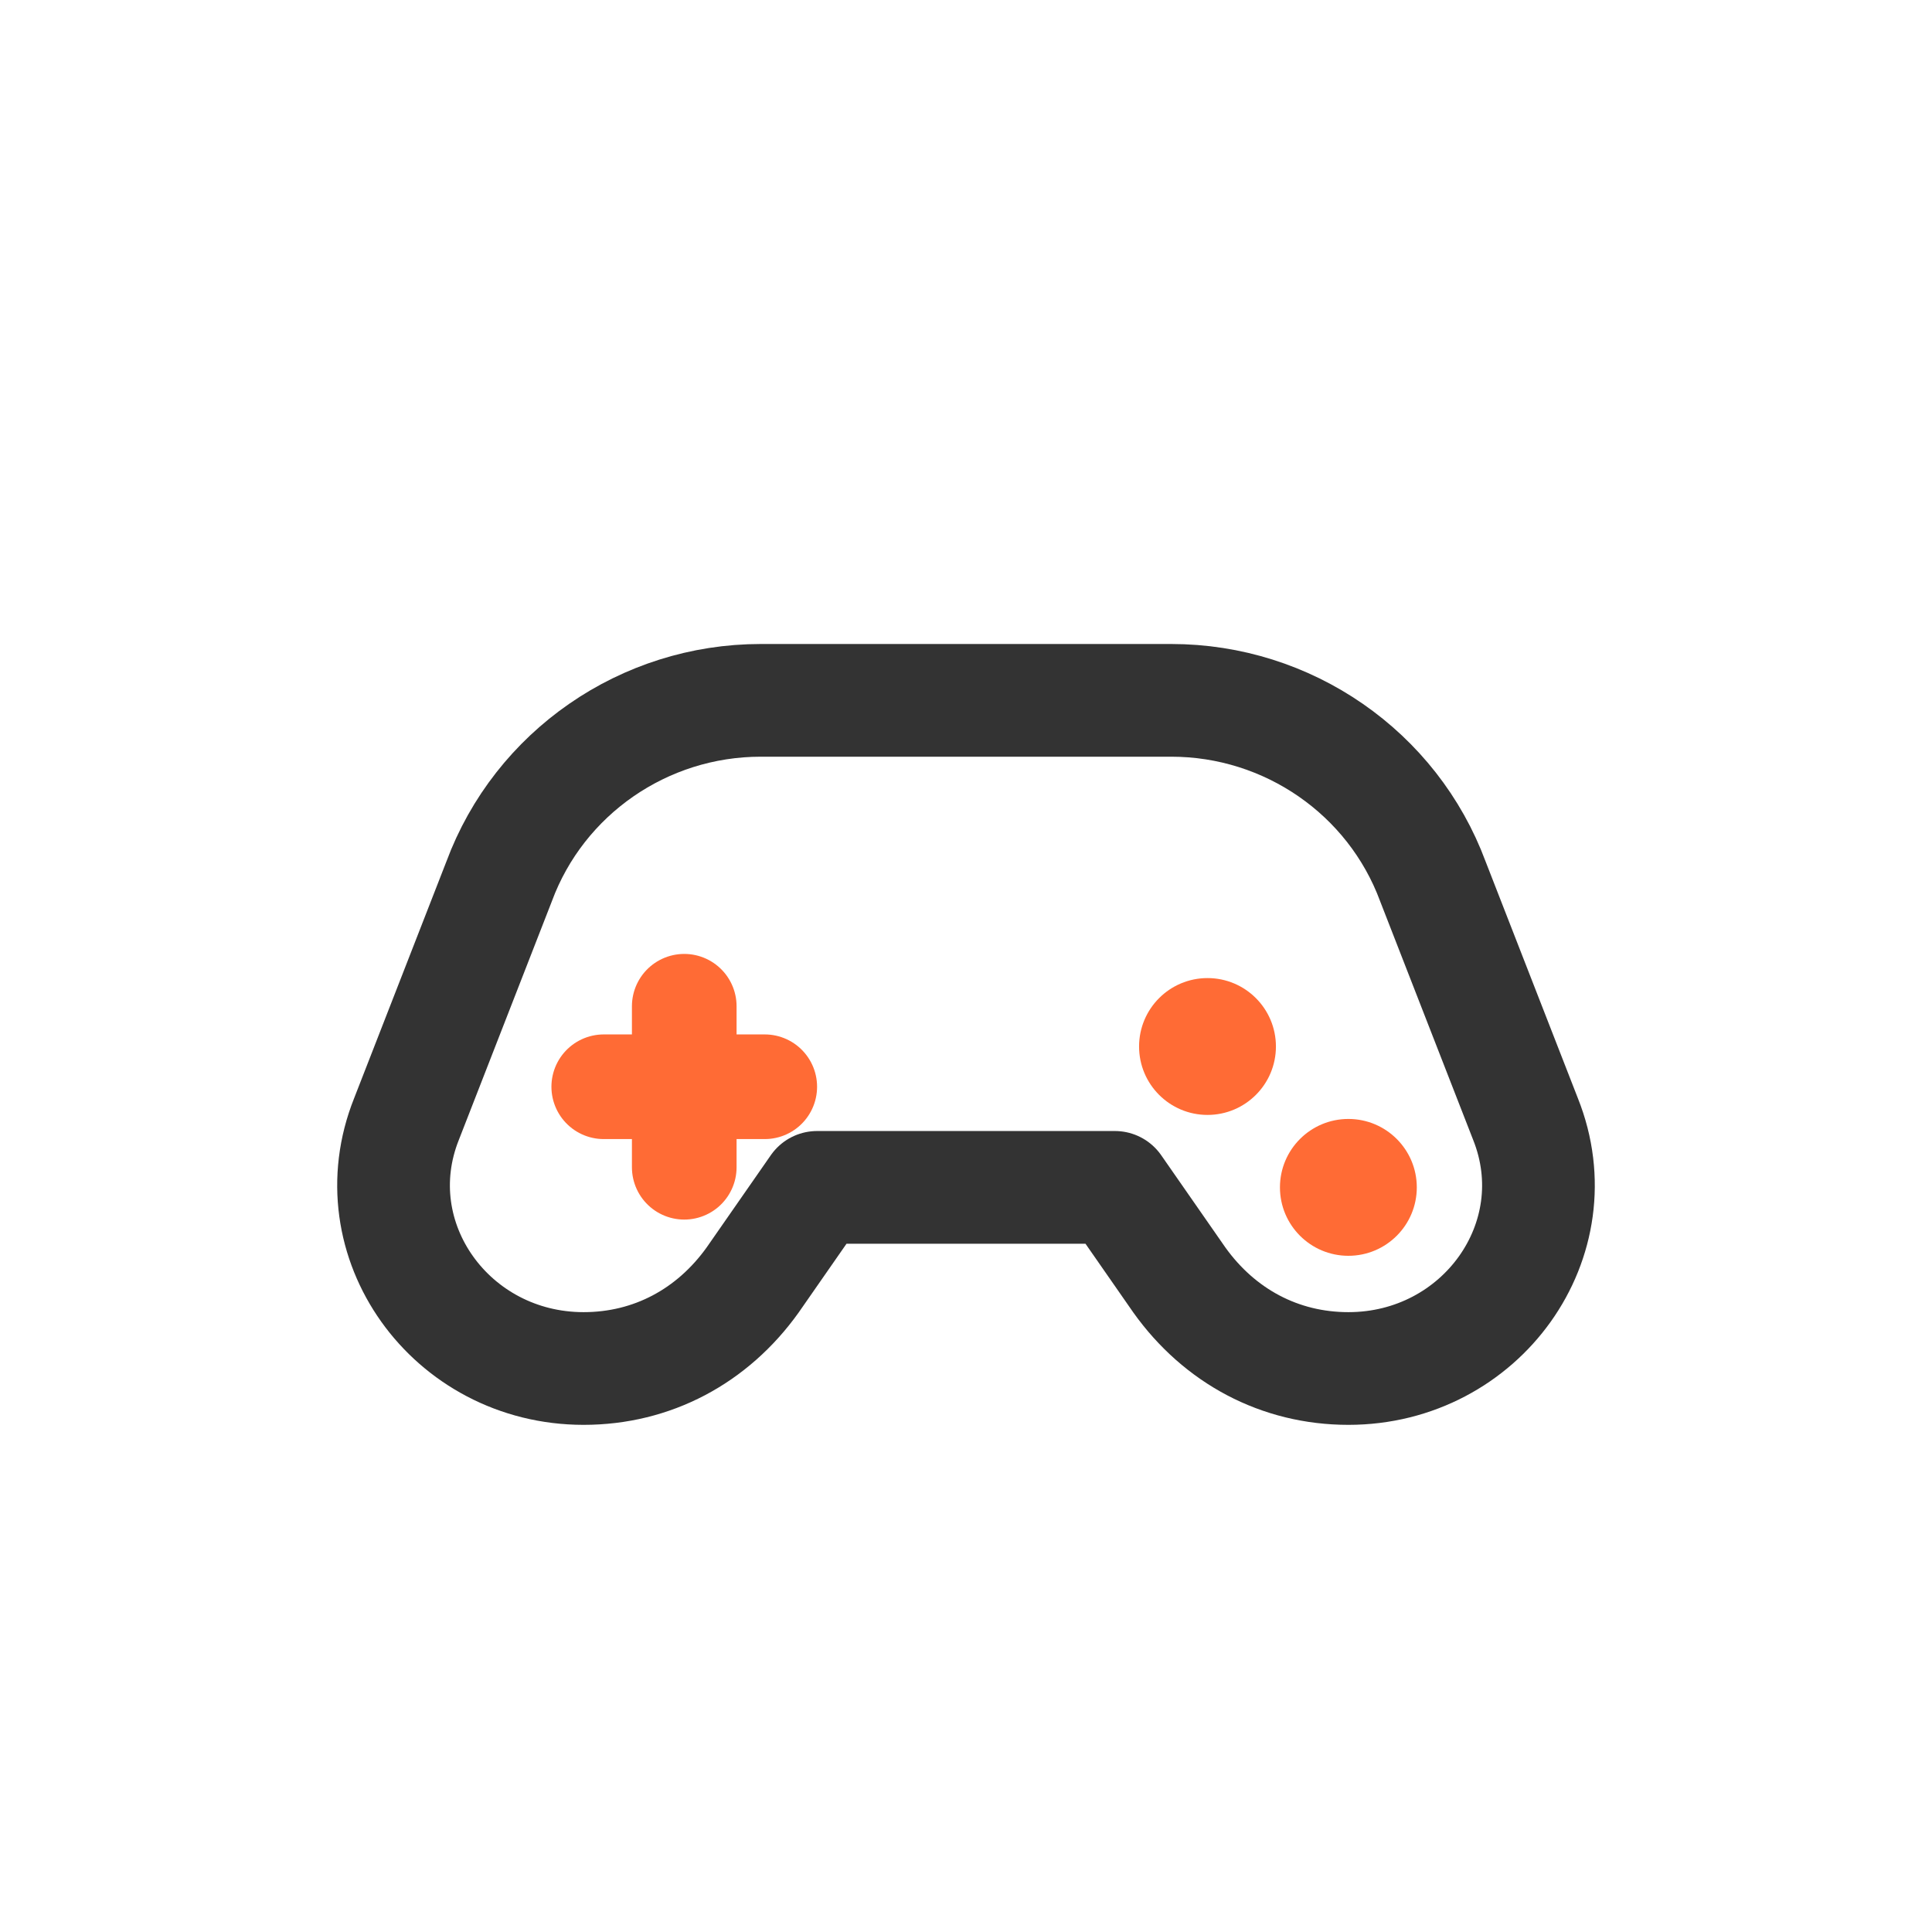
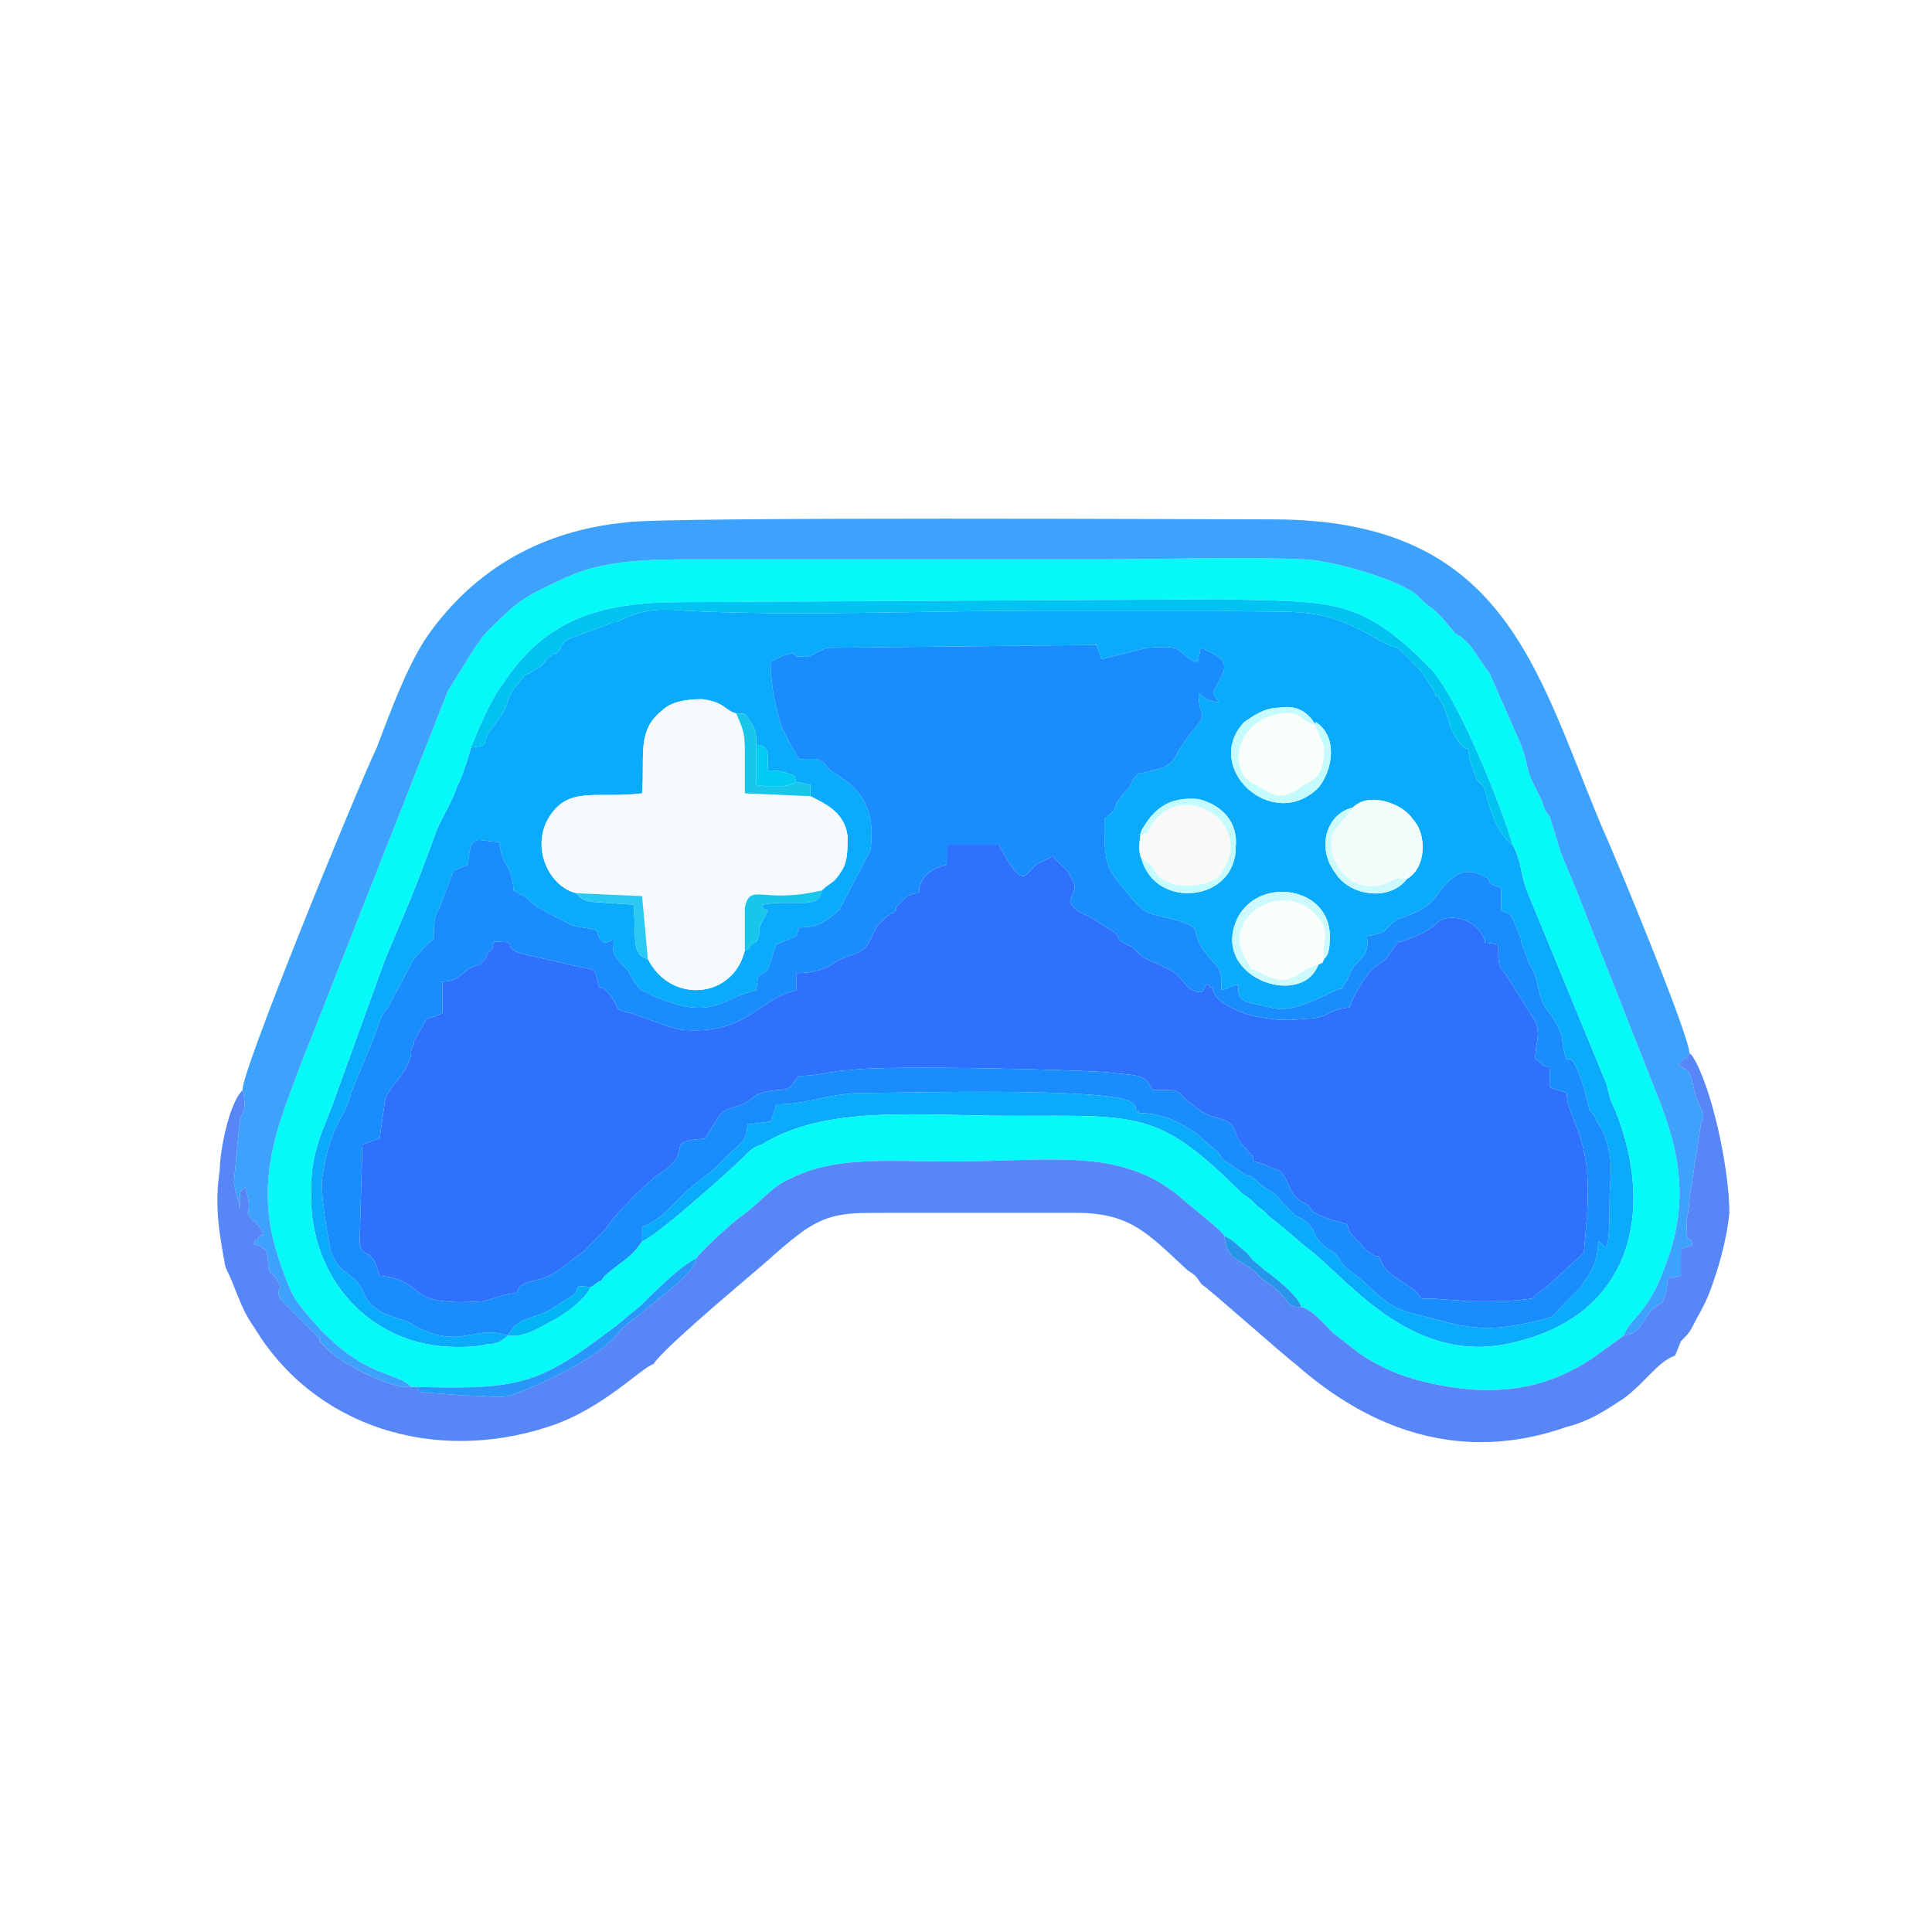
- <svg xmlns="http://www.w3.org/2000/svg" width="48" height="48" viewBox="0 0 48 48" fill="none">
-   <path d="M14.5 34C11.2 34 8.9 30.8 10.1 27.8L12.4 21.9C13.4 19.2 16 17.4 18.9 17.4H29.1C32 17.4 34.6 19.2 35.6 21.9L37.9 27.8C39.1 30.8 36.8 34 33.5 34C31.8 34 30.3 33.2 29.3 31.8L27.7 29.5H20.3L18.7 31.8C17.7 33.2 16.2 34 14.5 34Z" stroke="#333333" stroke-width="2.8" stroke-linejoin="round" />
-   <path d="M17 25V29" stroke="#FF6B35" stroke-width="2.6" stroke-linecap="round" />
-   <path d="M15 27H19" stroke="#FF6B35" stroke-width="2.6" stroke-linecap="round" />
-   <circle cx="30" cy="26" r="1.7" fill="#FF6B35" />
-   <circle cx="33.5" cy="29.5" r="1.7" fill="#FF6B35" />
+ <svg xmlns="http://www.w3.org/2000/svg" width="6.773mm" height="6.773mm" viewBox="0 0 677 677" fill-rule="evenodd" clip-rule="evenodd">
+   <path fill="#2D71FD" d="M375 316c1,-5 3,-4 0,-9 -1,-3 -4,-4 -6,-7l-4 2c-6,2 -5,13 -15,-6l-18 0 0 7c-5,1 -10,4 -10,10 -4,0 -5,2 -8,5l0 1c-2,2 0,0 -3,2 -5,4 -4,5 -7,10 -3,4 -6,3 -11,6 -4,3 -9,4 -14,4l0 6c-13,3 -17,15 -38,14 -5,0 -11,-3 -20,-6 -6,-1 -4,-2 -7,-6 -3,-4 -4,-3 -4,-3 -2,-6 0,-6 -6,-7l-22 -5c-7,-3 1,-4 -9,-4 -1,5 0,1 -2,4l-1 2c-4,4 0,1 -5,3 -3,2 -5,5 -10,5l0 11c-8,4 -3,-2 -10,10l0 1c-1,1 -1,3 -1,4 -2,7 -7,10 -9,15l-2 14 -6 2 -1 35c2,6 4,0 7,11 18,2 7,11 36,9 5,-1 5,-2 12,-3 0,0 0,0 0,0l1 -2c2,-2 5,-2 8,-3 6,-2 9,-6 14,-9l8 -8c3,-5 13,-15 18,-19 15,-9 1,-12 17,-13l5 -8c2,-2 2,-2 5,-3 8,-2 5,-5 15,-6 6,0 5,-2 8,-5 8,0 12,-2 18,-2 11,-2 89,0 92,1 11,1 11,1 14,6 2,0 6,0 7,0 4,1 3,3 7,5 0,0 1,1 1,1 3,2 1,1 5,3 12,3 6,4 12,11 1,1 0,-1 1,1 2,2 1,2 2,2 1,3 -2,1 4,3 0,0 4,2 5,2 4,3 3,8 8,11 0,0 0,0 0,0l2 1c1,1 2,3 3,3 3,2 8,3 11,4 1,2 0,2 2,4l3 3c2,3 6,5 6,4l2 4c2,2 0,0 2,2 3,3 9,5 11,9 8,0 13,1 20,1 7,0 12,0 19,-1 0,0 2,-2 2,-2l4 -3c0,0 0,0 0,0l12 -11c1,-12 2,-19 1,-30 -2,-15 -7,-19 -7,-26l-6 -2 0 -7c-4,-1 -2,-1 -5,-3 0,-6 2,-8 0,-13l-10 -16c-3,-4 -3,-3 -3,-11 -9,-2 -2,2 -6,-4 -3,-5 -11,-7 -15,-4 -4,4 -8,5 -13,7 0,0 0,0 -1,0 0,0 0,0 0,0l-3 4c-2,4 -6,4 -8,8l-1 1c-2,4 -4,6 -5,10 -9,1 -7,4 -16,4 -8,1 -12,0 -18,-1 -4,-1 -11,-4 -13,-7l-1 -2c0,0 0,-1 0,-1 0,0 -1,0 -1,0 0,-1 -1,-1 -1,-1 -2,1 0,4 -5,2 -3,-1 -4,-6 -10,-8 -3,-2 -6,-2 -9,-5 -1,-1 -2,-2 -2,-2l-4 -2c-2,-2 0,0 -2,-3l-8 -5c-3,-2 -6,-2 -8,-6z" />
+   <path fill="#0AABFB" d="M464 336c-1,2 0,1 -2,2 -6,16 -39,4 -28,-17 8,-14 32,-10 32,7 0,6 -1,7 -2,8zm10 -53c6,-6 18,-1 21,4 5,5 5,17 -2,21 -6,8 -20,6 -25,-2 -7,-9 -3,-21 6,-23zm-74 18c-1,-2 -1,-6 0,-10 4,-7 9,-12 20,-11 8,2 14,8 13,17 0,19 -28,22 -33,4zm-142 -51c4,0 3,0 5,3 2,3 2,4 2,8 5,0 4,4 4,9 2,0 5,0 7,1 3,1 2,0 3,3l5 1 0 4c6,3 12,6 13,14 0,5 0,9 -2,12 -3,5 -4,4 -7,7 -1,7 -9,3 -21,5 1,4 4,-1 0,6 -2,4 0,4 -2,7 -1,0 -1,1 -2,1 -1,2 1,1 -2,2 -4,17 -26,19 -34,3 -6,-1 -4,-9 -5,-19l-15 -1c-4,-1 -4,-2 -5,-3 -9,-2 -16,-15 -10,-26 7,-12 17,-7 33,-9 1,-13 -2,-22 7,-29 3,-3 8,-4 14,-4 8,1 8,4 12,5zm203 4l0 -1c8,5 6,17 1,23 -16,16 -41,-7 -26,-23 3,-2 7,-5 12,-5 6,-1 10,1 13,6zm-296 8c-1,4 -3,10 -5,14 -2,6 -5,10 -7,15 -8,22 -10,26 -18,45l-17 47c-4,12 -9,19 -9,34 -1,31 21,55 51,55 3,0 7,0 11,-1 3,0 5,-1 7,-3 -12,-4 -16,5 -32,-3 -6,-4 -11,-3 -16,-8 -3,-3 -2,-5 -6,-9 -5,-4 -5,-3 -8,-9 -1,-5 -4,-21 -3,-27 3,-19 8,-20 10,-29l7 -17c3,-7 3,-10 6,-13l9 -17c3,-3 3,-4 7,-7 0,-3 0,-7 1,-9 0,-1 1,-1 1,-2l5 -13 5 -2c1,-12 3,-8 11,-8 1,10 4,6 5,17 3,2 3,1 6,4 2,2 10,6 14,8 2,1 6,1 9,2 1,3 2,6 6,3l0 2c0,2 -1,3 4,8 2,2 1,1 2,3 1,1 1,2 2,3 2,3 3,2 6,4 21,9 23,1 36,-2 1,-7 0,-4 4,-7l3 -9 7 -3c0,0 1,-3 1,-3 7,0 9,-2 14,-6l11 -21c3,-20 -10,-25 -14,-28 -4,-5 -4,-4 -11,-4 -2,-4 -1,-1 -6,-11 -2,-6 -4,-15 -4,-23 2,-1 5,-3 8,-3l1 1c0,0 0,0 0,0 1,0 1,0 1,0 5,1 7,-3 11,-3l93 -1c2,3 -2,-4 1,2l1 3 16 -4c14,-1 9,1 17,5 0,0 0,-1 0,-1 1,2 1,-1 1,-1 1,-2 0,-2 1,-3l2 1c9,4 6,7 3,13 -2,2 0,3 1,5 -4,0 -5,-2 -7,-3 0,9 4,6 -2,13l-3 4c0,0 0,0 0,0l-2 3c-3,7 -7,6 -13,8 -1,0 -1,0 -1,0l-2 2c-1,4 -3,4 -4,6 -4,5 0,3 -6,8 0,15 0,17 9,27 6,8 9,6 18,9 9,3 1,3 11,14 3,3 3,4 3,10 4,-1 1,-1 6,-2 -1,7 4,6 11,8 7,2 14,-2 19,-4l4 -2c3,-1 2,0 3,-2 2,-3 1,-1 2,-4 3,-6 7,-5 6,-13 8,-1 6,-3 11,-6 6,-2 11,-4 14,-9 4,-5 8,-10 16,-6 4,2 -1,2 6,4l0 8c4,2 3,0 7,10 0,0 0,0 0,1l3 8c2,3 2,4 3,8 2,9 3,6 7,14 2,4 1,3 2,8 2,9 1,-5 7,13l2 8c1,1 2,2 2,3l3 5c4,12 2,13 2,25 0,22 -2,13 -4,13 0,8 -3,11 -6,16l-6 6c-5,5 -2,4 -10,6 -21,5 -27,1 -44,-3 -10,-3 -12,-8 -20,-14 -6,-4 -3,-5 -8,-8 -8,-5 -3,-8 -12,-12l-5 -5c-2,-3 -3,-3 -6,-5 -3,-2 -3,-3 -5,-4 -1,0 -1,0 -1,0l-6 -4c-3,-2 -2,-1 -4,-4l-8 -7c-6,-4 -12,-7 -20,-7 0,0 0,-1 0,-1 -1,2 -1,-1 -1,-1 -1,-2 -1,-1 -2,-2 -9,-5 -80,-3 -93,-3 -13,0 -19,4 -31,4 -1,4 -1,3 -2,6l-8 1c-1,8 -2,5 -11,15l-10 8c-3,3 -3,3 -5,5 -3,3 -6,6 -11,8l0 5c4,-1 30,-24 36,-30 2,-2 3,-3 6,-4 23,-14 54,-10 88,-10 44,0 51,-2 80,27 3,2 4,3 6,5 3,2 3,3 6,5 5,4 8,7 12,10 14,11 37,42 73,32 40,-10 48,-46 34,-81 -2,-4 -2,-5 -3,-9l-28 -68c-2,-5 -2,-11 -5,-16 -7,-5 -9,-18 -10,-20 -2,-3 -2,0 -5,-10 -1,-6 0,-2 -3,-5 -5,-6 -4,-10 -7,-15 0,0 -1,-2 -1,-2 -1,0 -1,0 -1,-1 -5,-8 -4,-7 -11,-14 -4,-4 -1,0 -11,-6 -20,-11 -25,-8 -54,-9 -21,0 -42,0 -63,0 -40,0 -85,2 -124,0 -11,-1 -16,0 -24,4 0,0 -1,0 -1,0l-16 6c-3,2 -2,3 -4,5 0,0 -1,0 -1,0 0,0 0,0 0,0 -1,1 -1,1 -1,1 -2,1 -1,0 -2,2 -3,3 -1,1 -4,3 -3,2 -3,1 -5,4 -6,7 -2,6 -8,14l-3 4c-2,5 0,4 -6,5z" />
+   <path fill="#198DFD" d="M375 316c2,4 5,4 8,6l8 5c2,3 0,1 2,3l4 2c0,0 1,1 2,2 3,3 6,3 9,5 6,2 7,7 10,8 5,2 3,-1 5,-2 0,0 1,0 1,1 0,0 1,0 1,0 0,0 0,1 0,1l1 2c2,3 9,6 13,7 6,1 10,2 18,1 9,0 7,-3 16,-4 1,-4 3,-6 5,-10l1 -1c2,-4 6,-4 8,-8l3 -4c0,0 0,0 0,0 1,0 1,0 1,0 5,-2 9,-3 13,-7 4,-3 12,-1 15,4 4,6 -3,2 6,4 0,8 0,7 3,11l10 16c2,5 0,7 0,13 3,2 1,2 5,3l0 7 6 2c0,7 5,11 7,26 1,11 0,18 -1,30l-12 11c0,0 0,0 0,0l-4 3c0,0 -2,2 -2,2 -7,1 -12,1 -19,1 -7,0 -12,-1 -20,-1 -2,-4 -8,-6 -11,-9 -2,-2 0,0 -2,-2l-2 -4c0,1 -4,-1 -6,-4l-3 -3c-2,-2 -1,-2 -2,-4 -3,-1 -8,-2 -11,-4 -1,0 -2,-2 -3,-3l-2 -1c0,0 0,0 0,0 -5,-3 -4,-8 -8,-11 -1,0 -5,-2 -5,-2 -6,-2 -3,0 -4,-3 -1,0 0,0 -2,-2 -1,-2 0,0 -1,-1 -6,-7 0,-8 -12,-11 -4,-2 -2,-1 -5,-3 0,0 -1,-1 -1,-1 -4,-2 -3,-4 -7,-5 -1,0 -5,0 -7,0 -3,-5 -3,-5 -14,-6 -3,-1 -81,-3 -92,-1 -6,0 -10,2 -18,2 -3,3 -2,5 -8,5 -10,1 -7,4 -15,6 -3,1 -3,1 -5,3l-5 8c-16,1 -2,4 -17,13 -5,4 -15,14 -18,19l-8 8c-5,3 -8,7 -14,9 -3,1 -6,1 -8,3l-1 2c0,0 0,0 0,0 -7,1 -7,2 -12,3 -29,2 -18,-7 -36,-9 -3,-11 -5,-5 -7,-11l1 -35 6 -2 2 -14c2,-5 7,-8 9,-15 0,-1 0,-3 1,-4l0 -1c7,-12 2,-6 10,-10l0 -11c5,0 7,-3 10,-5 5,-2 1,1 5,-3l1 -2c2,-3 1,1 2,-4 10,0 2,1 9,4l22 5c6,1 4,1 6,7 0,0 1,-1 4,3 3,4 1,5 7,6 9,3 15,6 20,6 21,1 25,-11 38,-14l0 -6c5,0 10,-1 14,-4 5,-3 8,-2 11,-6 3,-5 2,-6 7,-10 3,-2 1,0 3,-2l0 -1c3,-3 4,-5 8,-5 0,-6 5,-9 10,-10l0 -7 18 0c10,19 9,8 15,6l4 -2c2,3 5,4 6,7 3,5 1,4 0,9zm-197 152c1,-2 1,-1 2,-3 2,-2 5,-3 8,-4 4,-1 6,-3 11,-6 6,-3 0,-5 8,-4 2,-1 0,0 3,-2 1,0 1,-1 2,-2 7,-6 9,-6 13,-12l0 -5c5,-2 8,-5 11,-8 2,-2 2,-2 5,-5l10 -8c9,-10 10,-7 11,-15l8 -1c1,-3 1,-2 2,-6 12,0 18,-4 31,-4 13,0 84,-2 93,3 1,1 1,0 2,2 0,0 0,3 1,1 0,0 0,1 0,1 8,0 14,3 20,7l8 7c2,3 1,2 4,4l6 4c0,0 0,0 1,0 2,1 2,2 5,4 3,2 4,2 6,5l5 5c9,4 4,7 12,12 5,3 2,4 8,8 8,6 10,11 20,14 17,4 23,8 44,3 8,-2 5,-1 10,-6l6 -6c3,-5 6,-8 6,-16 2,0 4,9 4,-13 0,-12 2,-13 -2,-25l-3 -5c0,-1 -1,-2 -2,-3l-2 -8c-6,-18 -5,-4 -7,-13 -1,-5 0,-4 -2,-8 -4,-8 -5,-5 -7,-14 -1,-4 -1,-5 -3,-8l-3 -8c0,-1 0,-1 0,-1 -4,-10 -3,-8 -7,-10l0 -8c-7,-2 -2,-2 -6,-4 -8,-4 -12,1 -16,6 -3,5 -8,7 -14,9 -5,3 -3,5 -11,6 1,8 -3,7 -6,13 -1,3 0,1 -2,4 -1,2 0,1 -3,2l-4 2c-5,2 -12,6 -19,4 -7,-2 -12,-1 -11,-8 -5,1 -2,1 -6,2 0,-6 0,-7 -3,-10 -10,-11 -2,-11 -11,-14 -9,-3 -12,-1 -18,-9 -9,-10 -9,-12 -9,-27 6,-5 2,-3 6,-8 1,-2 3,-2 4,-6l2 -2c0,0 0,0 1,0 6,-2 10,-1 13,-8l2 -3c0,0 0,0 0,0l3 -4c6,-7 2,-4 2,-13 2,1 3,3 7,3 -1,-2 -3,-3 -1,-5 3,-6 6,-9 -3,-13l-2 -1c-1,1 0,1 -1,3 0,0 0,3 -1,1 0,0 0,1 0,1 -8,-4 -3,-6 -17,-5l-16 4 -1 -3c-3,-6 1,1 -1,-2l-93 1c-4,0 -6,4 -11,3 0,0 0,0 -1,0 0,0 0,0 0,0l-1 -1c-3,0 -6,2 -8,3 0,8 2,17 4,23 5,10 4,7 6,11 7,0 7,-1 11,4 4,3 17,8 14,28l-11 21c-5,4 -7,6 -14,6 0,0 -1,3 -1,3l-7 3 -3 9c-4,3 -3,0 -4,7 -13,3 -15,11 -36,2 -3,-2 -4,-1 -6,-4 -1,-1 -1,-2 -2,-3 -1,-2 0,-1 -2,-3 -5,-5 -4,-6 -4,-8l0 -2c-4,3 -5,0 -6,-3 -3,-1 -7,-1 -9,-2 -4,-2 -12,-6 -14,-8 -3,-3 -3,-2 -6,-4 -1,-11 -4,-7 -5,-17 -8,0 -10,-4 -11,8l-5 2 -5 13c0,1 -1,1 -1,2 -1,2 -1,6 -1,9 -4,3 -4,4 -7,7l-9 17c-3,3 -3,6 -6,13l-7 17c-2,9 -7,10 -10,29 -1,6 2,22 3,27 3,6 3,5 8,9 4,4 3,6 6,9 5,5 10,4 16,8 16,8 20,-1 32,3z" />
+   <path fill="#05F9F9" d="M225 435c-4,6 -6,6 -13,12 -1,1 -1,2 -2,2 -3,2 -1,1 -3,2 -2,4 -7,8 -12,11 -4,2 -11,7 -17,6 -2,2 -4,3 -7,3 -4,1 -8,1 -11,1 -30,0 -52,-24 -51,-55 0,-15 5,-22 9,-34l17 -47c8,-19 10,-23 18,-45 2,-5 5,-9 7,-15 2,-4 4,-10 5,-14 2,-5 7,-17 11,-22 15,-23 34,-29 63,-29l189 -1c38,1 48,-1 72,23 11,10 28,55 30,63 3,5 3,11 5,16l28 68c1,4 1,5 3,9 14,35 6,71 -34,81 -36,10 -59,-21 -73,-32 -4,-3 -7,-6 -12,-10 -3,-2 -3,-3 -6,-5 -2,-2 -3,-3 -6,-5 -29,-29 -36,-27 -80,-27 -34,0 -65,-4 -88,10 -3,1 -4,2 -6,4 -6,6 -32,29 -36,30zm-81 51l2 0c36,1 43,-1 68,-20 3,-2 6,-5 10,-8 5,-5 15,-15 20,-17 1,-2 13,-13 16,-15 7,-5 10,-10 17,-13 16,-8 34,-6 56,-6 36,0 59,-5 80,12 2,2 15,12 16,14 4,2 5,4 8,6 2,3 4,4 6,6 3,2 12,9 13,13 4,1 8,6 11,9l9 7c10,7 20,10 32,12 19,3 35,0 50,-10l11 -8c2,-6 8,-7 14,-23 8,-20 7,-37 -1,-58l-30 -76c-2,-5 -3,-7 -5,-12l-4 -13c-2,-2 -2,-4 -3,-6 -1,-2 -2,-4 -3,-6 -2,-4 -2,-8 -4,-13l-11 -25c-3,-4 -4,-6 -7,-10 -2,-2 -3,-3 -5,-4 -9,-11 -7,-7 -13,-13 -6,-6 -32,-13 -40,-13 -23,-1 -48,0 -71,0 -24,0 -47,0 -71,0 -24,0 -48,0 -71,0 -16,0 -33,0 -47,7 -13,6 -15,7 -26,18 -3,3 -2,3 -4,5l-10 16 -52 132c-7,19 -14,35 -10,57 1,6 6,21 9,25 21,28 35,24 40,30z" />
+   <path fill="#3CA2FC" d="M85 382c2,8 -1,9 -1,11l-2 21c0,3 2,7 2,10 0,-8 0,-6 2,-8l1 4c1,6 -2,4 2,8 0,0 1,0 1,1 4,4 1,4 1,4 -2,4 -1,-1 -2,3 3,1 1,0 4,2 1,1 1,5 1,6 1,3 0,1 2,3 5,6 -1,4 3,9l13 13c0,0 0,1 0,1 1,1 1,1 2,2 4,5 23,15 30,14 -5,-6 -19,-2 -40,-30 -3,-4 -8,-19 -9,-25 -4,-22 3,-38 10,-57l52 -132 10 -16c2,-2 1,-2 4,-5 11,-11 13,-12 26,-18 14,-7 31,-7 47,-7 23,0 47,0 71,0 24,0 47,0 71,0 23,0 48,-1 71,0 8,0 34,7 40,13 6,6 4,2 13,13 2,1 3,2 5,4 3,4 4,6 7,10l11 25c2,5 2,9 4,13 1,2 2,4 3,6 1,2 1,4 3,6l4 13c2,5 3,7 5,12l30 76c8,21 9,38 1,58 -6,16 -12,17 -14,23 7,-1 6,-6 11,-10 4,-3 2,0 4,-6 1,-6 -1,-3 5,-5l0 -9c1,-1 3,-1 4,-2 -1,-4 -2,1 -2,-7 0,-3 1,-5 1,-9l4 -26c2,-6 -1,-4 -3,-15 -1,-4 -2,-4 -5,-6 1,0 1,-1 1,-1 0,0 0,0 0,0 3,-3 1,1 3,-3 0,-6 -26,-69 -31,-80 -23,-55 -34,-107 -115,-107 -20,0 -212,-1 -226,1 -33,3 -56,19 -71,41 -7,11 -12,25 -17,38 -8,17 -48,115 -47,120z" />
+   <path fill="#5786F7" d="M569 468l-11 8c-15,10 -31,13 -50,10 -12,-2 -22,-5 -32,-12l-9 -7c-3,-3 -7,-8 -11,-9 -6,0 -3,-2 -11,-8 -3,-2 -2,-1 -4,-3 -5,-6 -11,-4 -12,-14 -1,-2 -14,-12 -16,-14 -21,-17 -44,-12 -80,-12 -22,0 -40,-2 -56,6 -7,3 -10,8 -17,13 -3,2 -15,13 -16,15 -1,6 -15,15 -19,19 -4,3 -7,5 -10,9 -8,8 -25,16 -36,20 -3,1 -11,0 -16,0l-14 -1c-5,-1 -1,1 -3,-2l-2 0c-7,1 -26,-9 -30,-14 -1,-1 -1,-1 -2,-2 0,0 0,-1 0,-1l-13 -13c-4,-5 2,-3 -3,-9 -2,-2 -1,0 -2,-3 0,-1 0,-5 -1,-6 -3,-2 -1,-1 -4,-2 1,-4 0,1 2,-3 0,0 3,0 -1,-4 0,-1 -1,-1 -1,-1 -4,-4 -1,-2 -2,-8l-1 -4c-2,2 -2,0 -2,8 0,-3 -2,-7 -2,-10l2 -21c0,-2 3,-3 1,-11 -5,5 -8,22 -8,28 -2,13 0,23 2,34 4,8 5,14 10,21 21,35 63,48 103,35 19,-6 33,-21 37,-22 3,-5 28,-26 35,-32 6,-5 11,-10 18,-15 9,-6 15,-6 28,-6 22,0 45,0 67,0 19,0 25,7 39,20 3,2 3,2 5,5 2,1 30,26 33,28 26,23 58,35 95,22 8,-2 14,-6 20,-10 7,-5 12,-13 18,-15l2 -5c2,-2 3,-3 4,-5 2,-4 4,-7 6,-12 3,-8 6,-18 7,-28 0,-15 -6,-44 -13,-55 -1,-1 -1,-1 -1,-1 -2,4 0,0 -3,3 0,0 0,0 0,0 0,0 0,1 -1,1 3,2 4,2 5,6 2,11 5,9 3,15l-4 26c0,4 -1,6 -1,9 0,8 1,3 2,7 -1,1 -3,1 -4,2l0 9c-6,2 -4,-1 -5,5 -2,6 0,3 -4,6 -5,4 -4,9 -11,10z" />
+   <path fill="#F6FAFD" d="M202 313l23 1 2 22c8,16 30,14 34,-3l0 -15c2,-9 6,-1 27,-6 3,-3 4,-2 7,-7 2,-3 2,-7 2,-12 -1,-8 -7,-11 -13,-14l-23 -1c0,-5 0,-10 0,-15 0,-7 -1,-8 -3,-13 -4,-1 -4,-4 -12,-5 -6,0 -11,1 -14,4 -9,7 -6,16 -7,29 -16,2 -26,-3 -33,9 -6,11 1,24 10,26z" />
+   <path fill="#01C3F2" d="M165 262c6,-1 4,0 6,-5l3 -4c6,-8 2,-7 8,-14 2,-3 2,-2 5,-4 3,-2 1,0 4,-3 1,-2 0,-1 2,-2 0,0 0,0 1,-1 0,0 0,0 0,0 0,0 1,0 1,0 2,-2 1,-3 4,-5l16 -6c0,0 1,0 1,0 8,-4 13,-5 24,-4 39,2 84,0 124,0 21,0 42,0 63,0 29,1 34,-2 54,9 10,6 7,2 11,6 7,7 6,6 11,14 0,1 0,1 1,1 0,0 1,2 1,2 3,5 2,9 7,15 3,3 2,-1 3,5 3,10 3,7 5,10 1,2 3,15 10,20 -2,-8 -19,-53 -30,-63 -24,-24 -34,-22 -72,-23l-189 1c-29,0 -48,6 -63,29 -4,5 -9,17 -11,22z" />
+   <path fill="#F3FBFB" d="M474 283l-7 9c-3,11 8,23 20,17 5,-2 0,-1 6,-1 7,-4 7,-16 2,-21 -3,-5 -15,-10 -21,-4z" />
+   <path fill="#F9F9F8" d="M400 291c-1,4 -1,8 0,10 6,3 3,4 7,7 4,3 12,3 17,1 5,-3 1,1 4,-3 13,-19 -17,-35 -26,-14 -6,1 0,0 -2,-1z" />
+   <path fill="#FAFEFA" d="M461 253l0 1c-7,-2 -4,-5 -12,-4 -15,2 -19,18 -11,24 8,4 10,8 19,1l2 -1c3,-2 4,-3 5,-9 0,-5 0,-3 -2,-8 -1,-3 -1,-1 -1,-4z" />
+   <path fill="#FAFEFA" d="M462 338c2,-1 1,0 2,-2 -1,-6 2,-8 -1,-13 -11,-17 -37,-2 -26,14 3,5 0,1 5,4 11,6 12,-1 20,-3z" />
+   <path fill="#2897F7" d="M146 486c2,3 -2,1 3,2l14 1c5,0 13,1 16,0 11,-4 28,-12 36,-20 3,-4 6,-6 10,-9 4,-4 18,-13 19,-19 -5,2 -15,12 -20,17 -4,3 -7,6 -10,8 -25,19 -32,21 -68,20z" />
+   <path fill="#C4FBFE" d="M461 253c0,3 0,1 1,4 2,5 2,3 2,8 -1,6 -2,7 -5,9l-2 1c-9,7 -11,3 -19,-1 -8,-6 -4,-22 11,-24 8,-1 5,2 12,4 -3,-5 -7,-7 -13,-6 -5,0 -9,3 -12,5 -15,16 10,39 26,23 5,-6 7,-18 -1,-23z" />
+   <path fill="#CCFAFC" d="M462 338c-8,2 -9,9 -20,3 -5,-3 -2,1 -5,-4 -11,-16 15,-31 26,-14 3,5 0,7 1,13 1,-1 2,-2 2,-8 0,-17 -24,-21 -32,-7 -11,21 22,33 28,17z" />
+   <path fill="#C4FBFE" d="M400 291c2,1 -4,2 2,1 9,-21 39,-5 26,14 -3,4 1,0 -4,3 -5,2 -13,2 -17,-1 -4,-3 -1,-4 -7,-7 5,18 33,15 33,-4 1,-9 -5,-15 -13,-17 -11,-1 -16,4 -20,11z" />
+   <path fill="#17C6E9" d="M258 250c2,5 3,6 3,13 0,5 0,10 0,15l23 1 0 -4 -5 -1c-3,2 -10,2 -14,1l0 -14c0,-4 0,-5 -2,-8 -2,-3 -1,-3 -5,-3z" />
+   <path fill="#17C6E9" d="M261 333c3,-1 1,0 2,-2 1,0 1,-1 2,-1 2,-3 0,-3 2,-7 4,-7 1,-2 0,-6 12,-2 20,2 21,-5 -21,5 -25,-3 -27,6l0 15z" />
+   <path fill="#2AC9F1" d="M227 336l-2 -22 -23 -1c1,1 1,2 5,3l15 1c1,10 -1,18 5,19z" />
+   <path fill="#02B4F4" d="M178 468c6,1 13,-4 17,-6 5,-3 10,-7 12,-11 -8,-1 -2,1 -8,4 -5,3 -7,5 -11,6 -3,1 -6,2 -8,4 -1,2 -1,1 -2,3z" />
+   <path fill="#CCFAFC" d="M493 308c-6,0 -1,-1 -6,1 -12,6 -23,-6 -20,-17l7 -9c-9,2 -13,14 -6,23 5,8 19,10 25,2z" />
+   <path fill="#2696EB" d="M456 458c-1,-4 -10,-11 -13,-13 -2,-2 -4,-3 -6,-6 -3,-2 -4,-4 -8,-6 1,10 7,8 12,14 2,2 1,1 4,3 8,6 5,8 11,8z" />
+   <path fill="#01CBF3" d="M279 274c-1,-3 0,-2 -3,-3 -2,-1 -5,-1 -7,-1 0,-5 1,-9 -4,-9l0 14c4,1 11,1 14,-1z" />
</svg>
